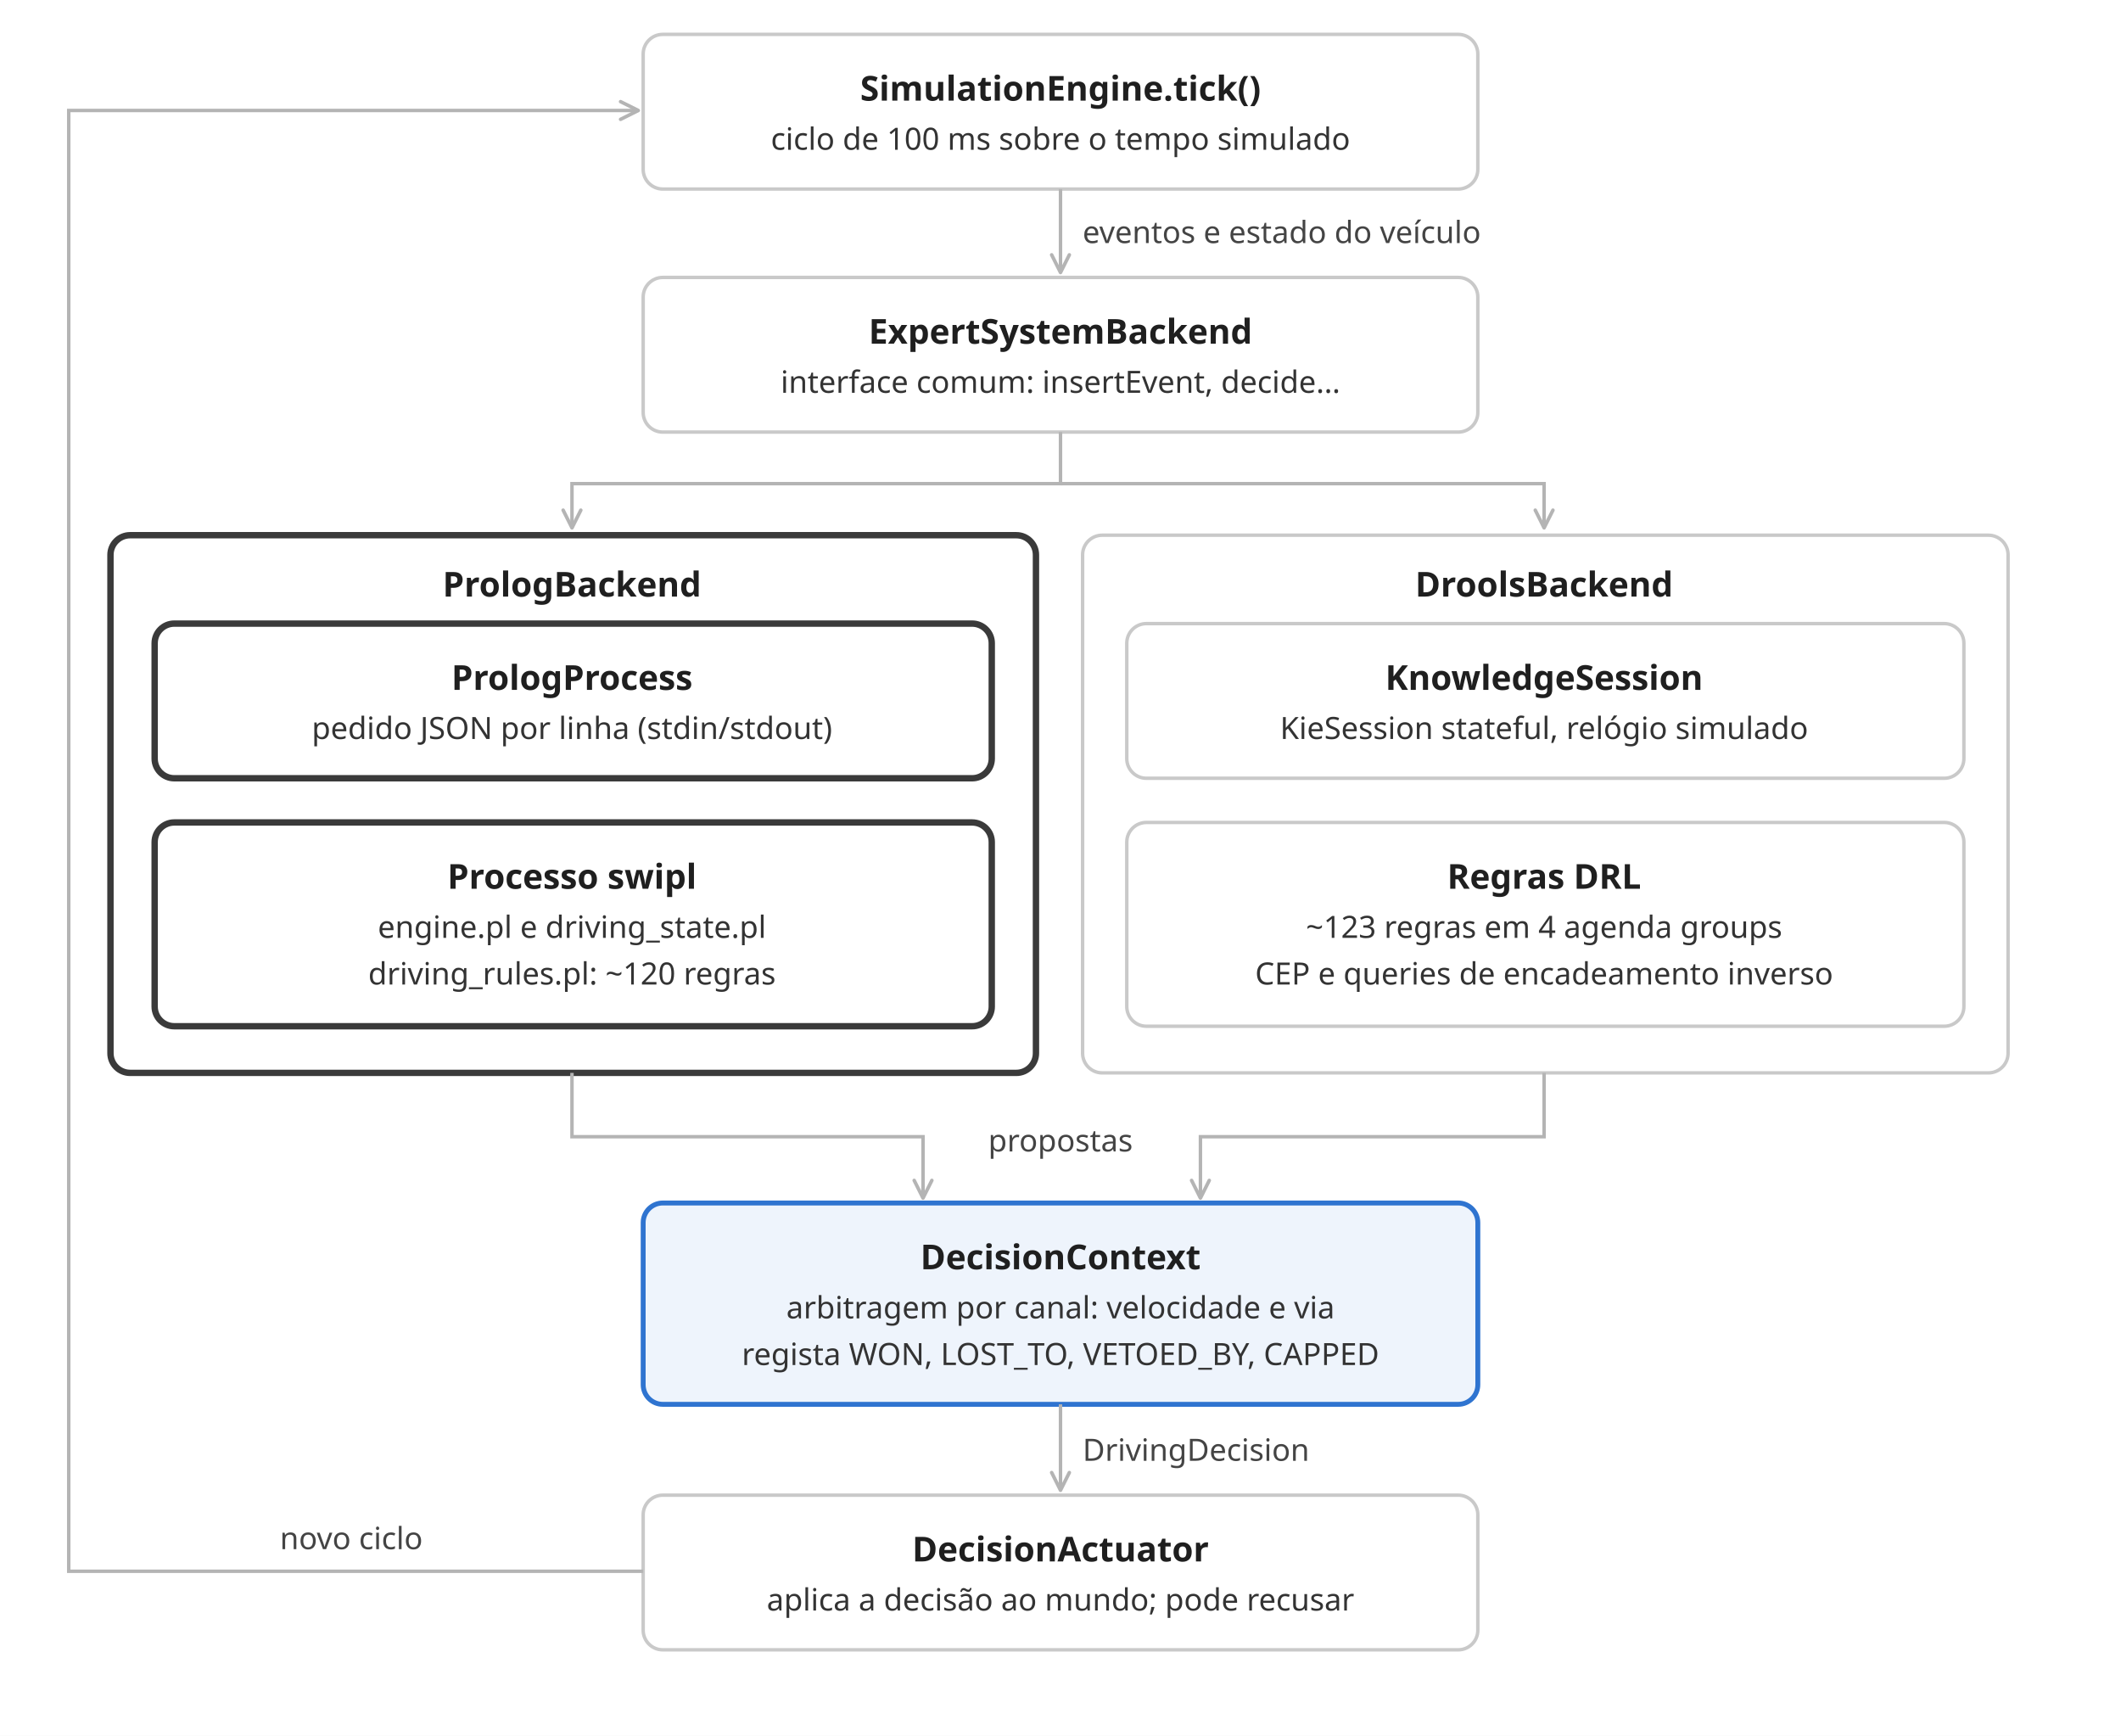
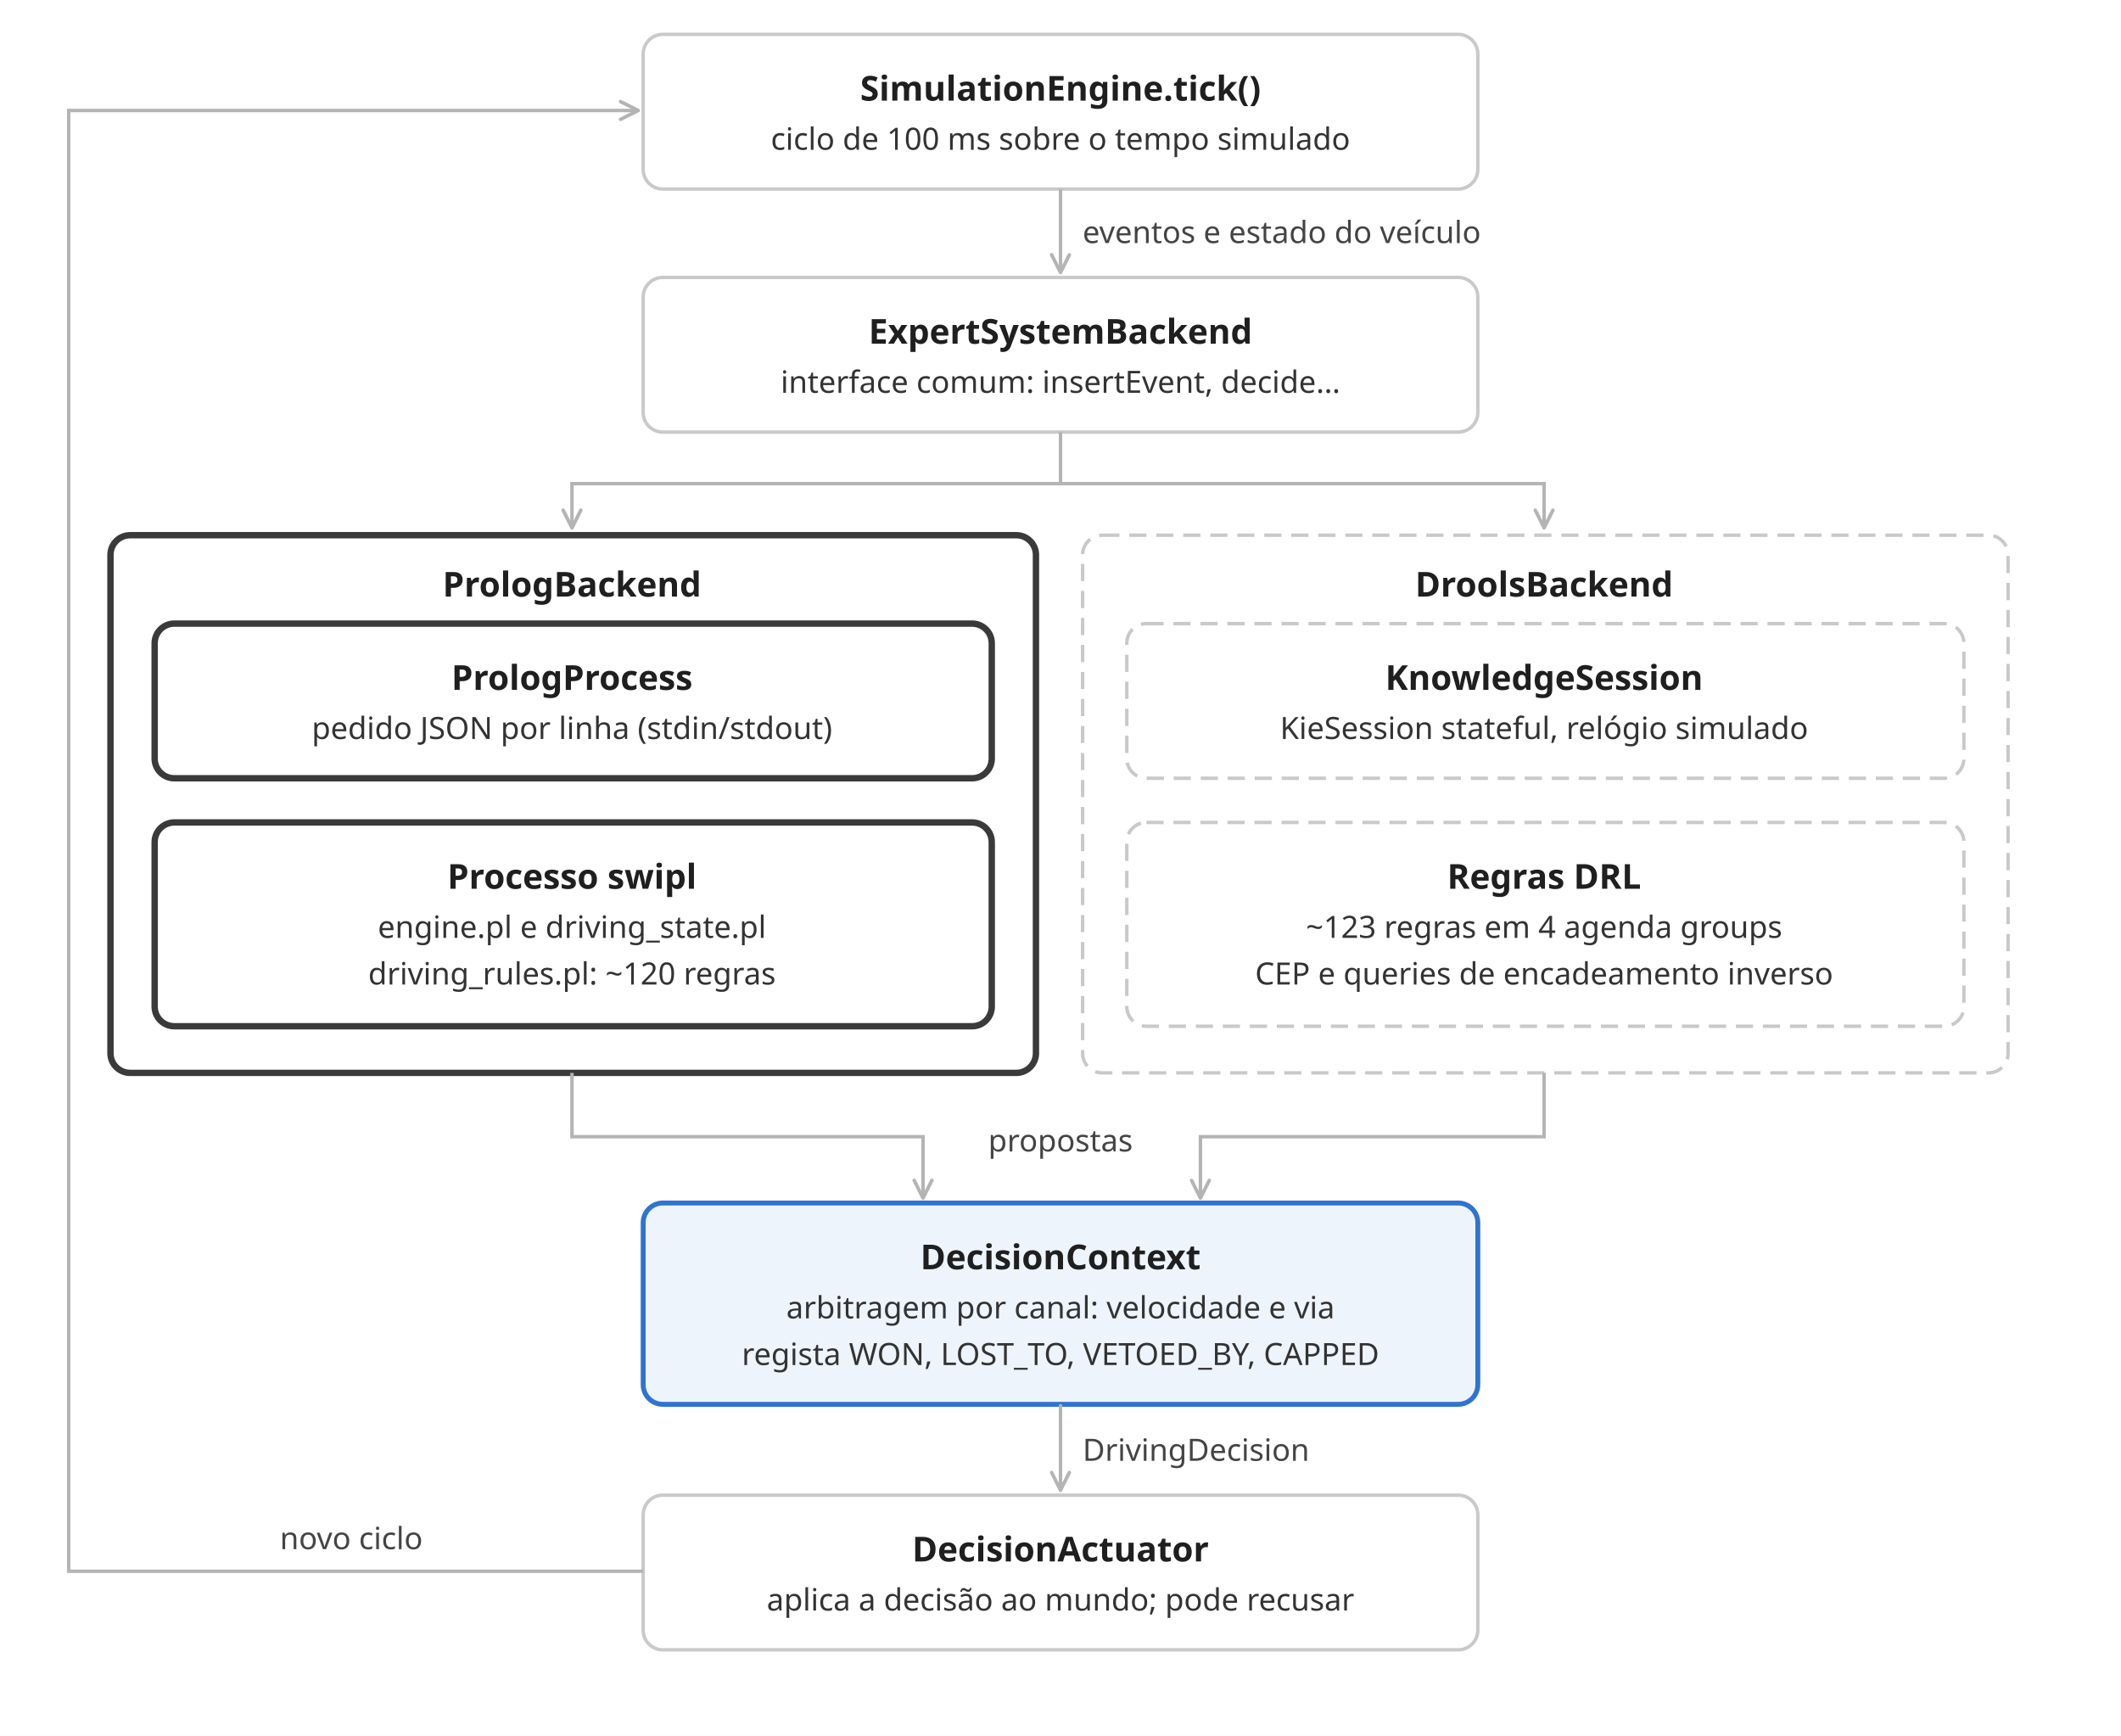
<svg xmlns="http://www.w3.org/2000/svg" width="864" height="707" viewBox="0 68 864 707">
  <defs>
    <marker id="seta" viewBox="0 0 10 10" refX="9" refY="5" markerWidth="9" markerHeight="9" markerUnits="userSpaceOnUse" orient="auto">
      <path d="M1,1 L9,5 L1,9" fill="none" stroke="#b4b4b4" stroke-width="1.6" stroke-linecap="round" stroke-linejoin="round" />
    </marker>
    <style>
      text      { font-family: 'Noto Sans', 'Inter', 'Helvetica Neue', Arial, sans-serif; fill: #1f1f1f; }
      .nome     { font-size: 14px; font-weight: 700; text-anchor: middle; }
      .detalhe  { font-size: 12.5px; fill: #333; text-anchor: middle; }
      .rotulo   { font-size: 12.5px; fill: #444; }
      .caixa    { fill: #ffffff; stroke: #c9c9c9; stroke-width: 1.4; }
      .grupo    { fill: #ffffff; stroke: #c9c9c9; stroke-width: 1.4; }
      .destaque { fill: #eef4fc; stroke: #2f74d0; stroke-width: 2; }
      .prolog   { stroke: #3a3a3a; stroke-width: 2.6; }
+       .drools   { stroke-dasharray: 7 4; }   /* o motor alternativo: contorno tracejado */
      .linha    { fill: none; stroke: #b4b4b4; stroke-width: 1.4; }
    </style>
  </defs>
  <rect x="0" y="68" width="864" height="707" fill="#ffffff" />
  <rect class="caixa" x="262" y="82" width="340" height="63" rx="8" />
  <text class="nome" x="432" y="109">SimulationEngine.tick()</text>
  <text class="detalhe" x="432" y="129">ciclo de 100 ms sobre o tempo simulado</text>
  <path class="linha" d="M432,145 V179" marker-end="url(#seta)" />
  <text class="rotulo" x="441" y="167">eventos e estado do veículo</text>
  <rect class="caixa" x="262" y="181" width="340" height="63" rx="8" />
  <text class="nome" x="432" y="208">ExpertSystemBackend</text>
  <text class="detalhe" x="432" y="228">interface comum: insertEvent, decide…</text>
  <path class="linha" d="M432,244 V265 H233 V283" marker-end="url(#seta)" />
  <path class="linha" d="M432,265 H629 V283" marker-end="url(#seta)" />
  <rect class="grupo prolog" x="45" y="286" width="377" height="219" rx="8" />
  <text class="nome" x="233" y="311">PrologBackend</text>
  <rect class="caixa prolog" x="63" y="322" width="341" height="63" rx="8" />
  <text class="nome" x="233" y="349">PrologProcess</text>
  <text class="detalhe" x="233" y="369">pedido JSON por linha (stdin/stdout)</text>
  <rect class="caixa prolog" x="63" y="403" width="341" height="83" rx="8" />
  <text class="nome" x="233" y="430">Processo swipl</text>
  <text class="detalhe" x="233" y="450">engine.pl e driving_state.pl</text>
  <text class="detalhe" x="233" y="469">driving_rules.pl: ~120 regras</text>
-   <rect class="grupo" x="441" y="286" width="377" height="219" rx="8" />
+   <rect class="grupo drools" x="441" y="286" width="377" height="219" rx="8" />
  <text class="nome" x="629" y="311">DroolsBackend</text>
-   <rect class="caixa" x="459" y="322" width="341" height="63" rx="8" />
+   <rect class="caixa drools" x="459" y="322" width="341" height="63" rx="8" />
  <text class="nome" x="629" y="349">KnowledgeSession</text>
  <text class="detalhe" x="629" y="369">KieSession stateful, relógio simulado</text>
-   <rect class="caixa" x="459" y="403" width="341" height="83" rx="8" />
+   <rect class="caixa drools" x="459" y="403" width="341" height="83" rx="8" />
  <text class="nome" x="629" y="430">Regras DRL</text>
  <text class="detalhe" x="629" y="450">~123 regras em 4 agenda groups</text>
  <text class="detalhe" x="629" y="469">CEP e queries de encadeamento inverso</text>
  <path class="linha" d="M233,505 V531 H376 V556" marker-end="url(#seta)" />
  <path class="linha" d="M629,505 V531 H489 V556" marker-end="url(#seta)" />
  <text class="rotulo" x="432" y="537" text-anchor="middle">propostas</text>
  <rect class="destaque" x="262" y="558" width="340" height="82" rx="8" />
  <text class="nome" x="432" y="585">DecisionContext</text>
  <text class="detalhe" x="432" y="605">arbitragem por canal: velocidade e via</text>
  <text class="detalhe" x="432" y="624">regista WON, LOST_TO, VETOED_BY, CAPPED</text>
  <path class="linha" d="M432,640 V675" marker-end="url(#seta)" />
  <text class="rotulo" x="441" y="663">DrivingDecision</text>
  <rect class="caixa" x="262" y="677" width="340" height="63" rx="8" />
  <text class="nome" x="432" y="704">DecisionActuator</text>
  <text class="detalhe" x="432" y="724">aplica a decisão ao mundo; pode recusar</text>
  <path class="linha" d="M262,708 H28 V113 H260" marker-end="url(#seta)" />
  <text class="rotulo" x="114" y="699">novo ciclo</text>
</svg>
